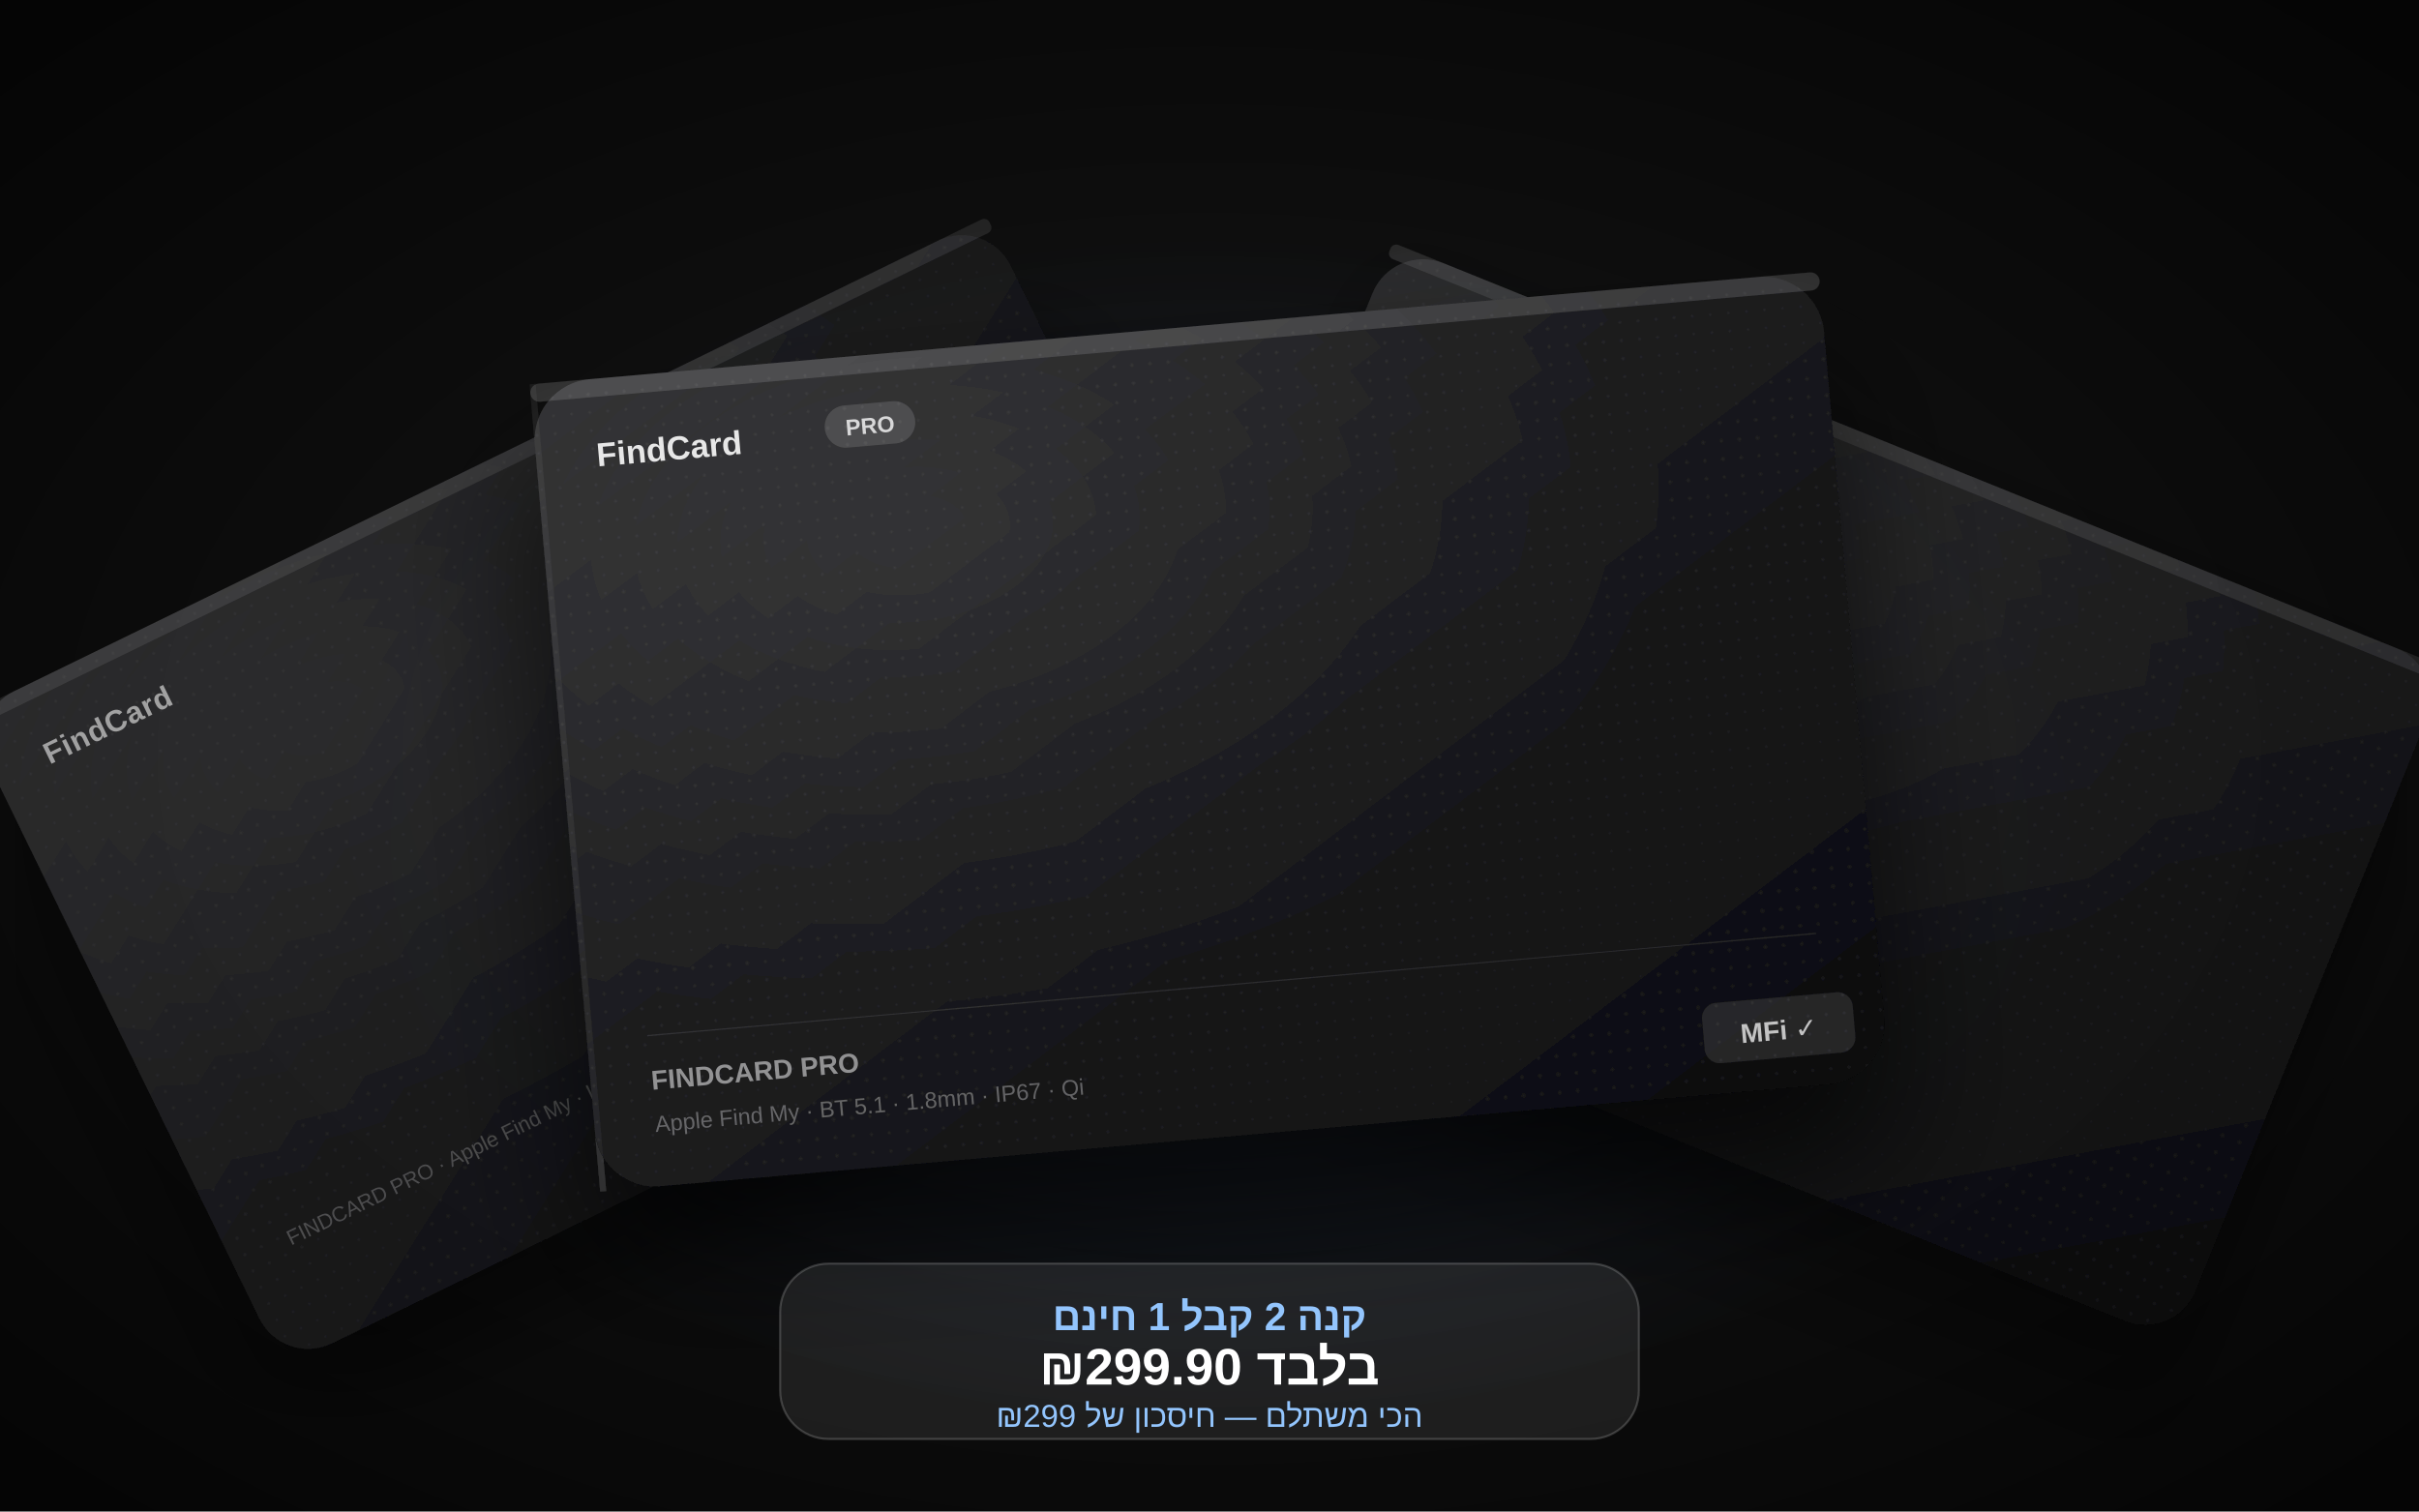
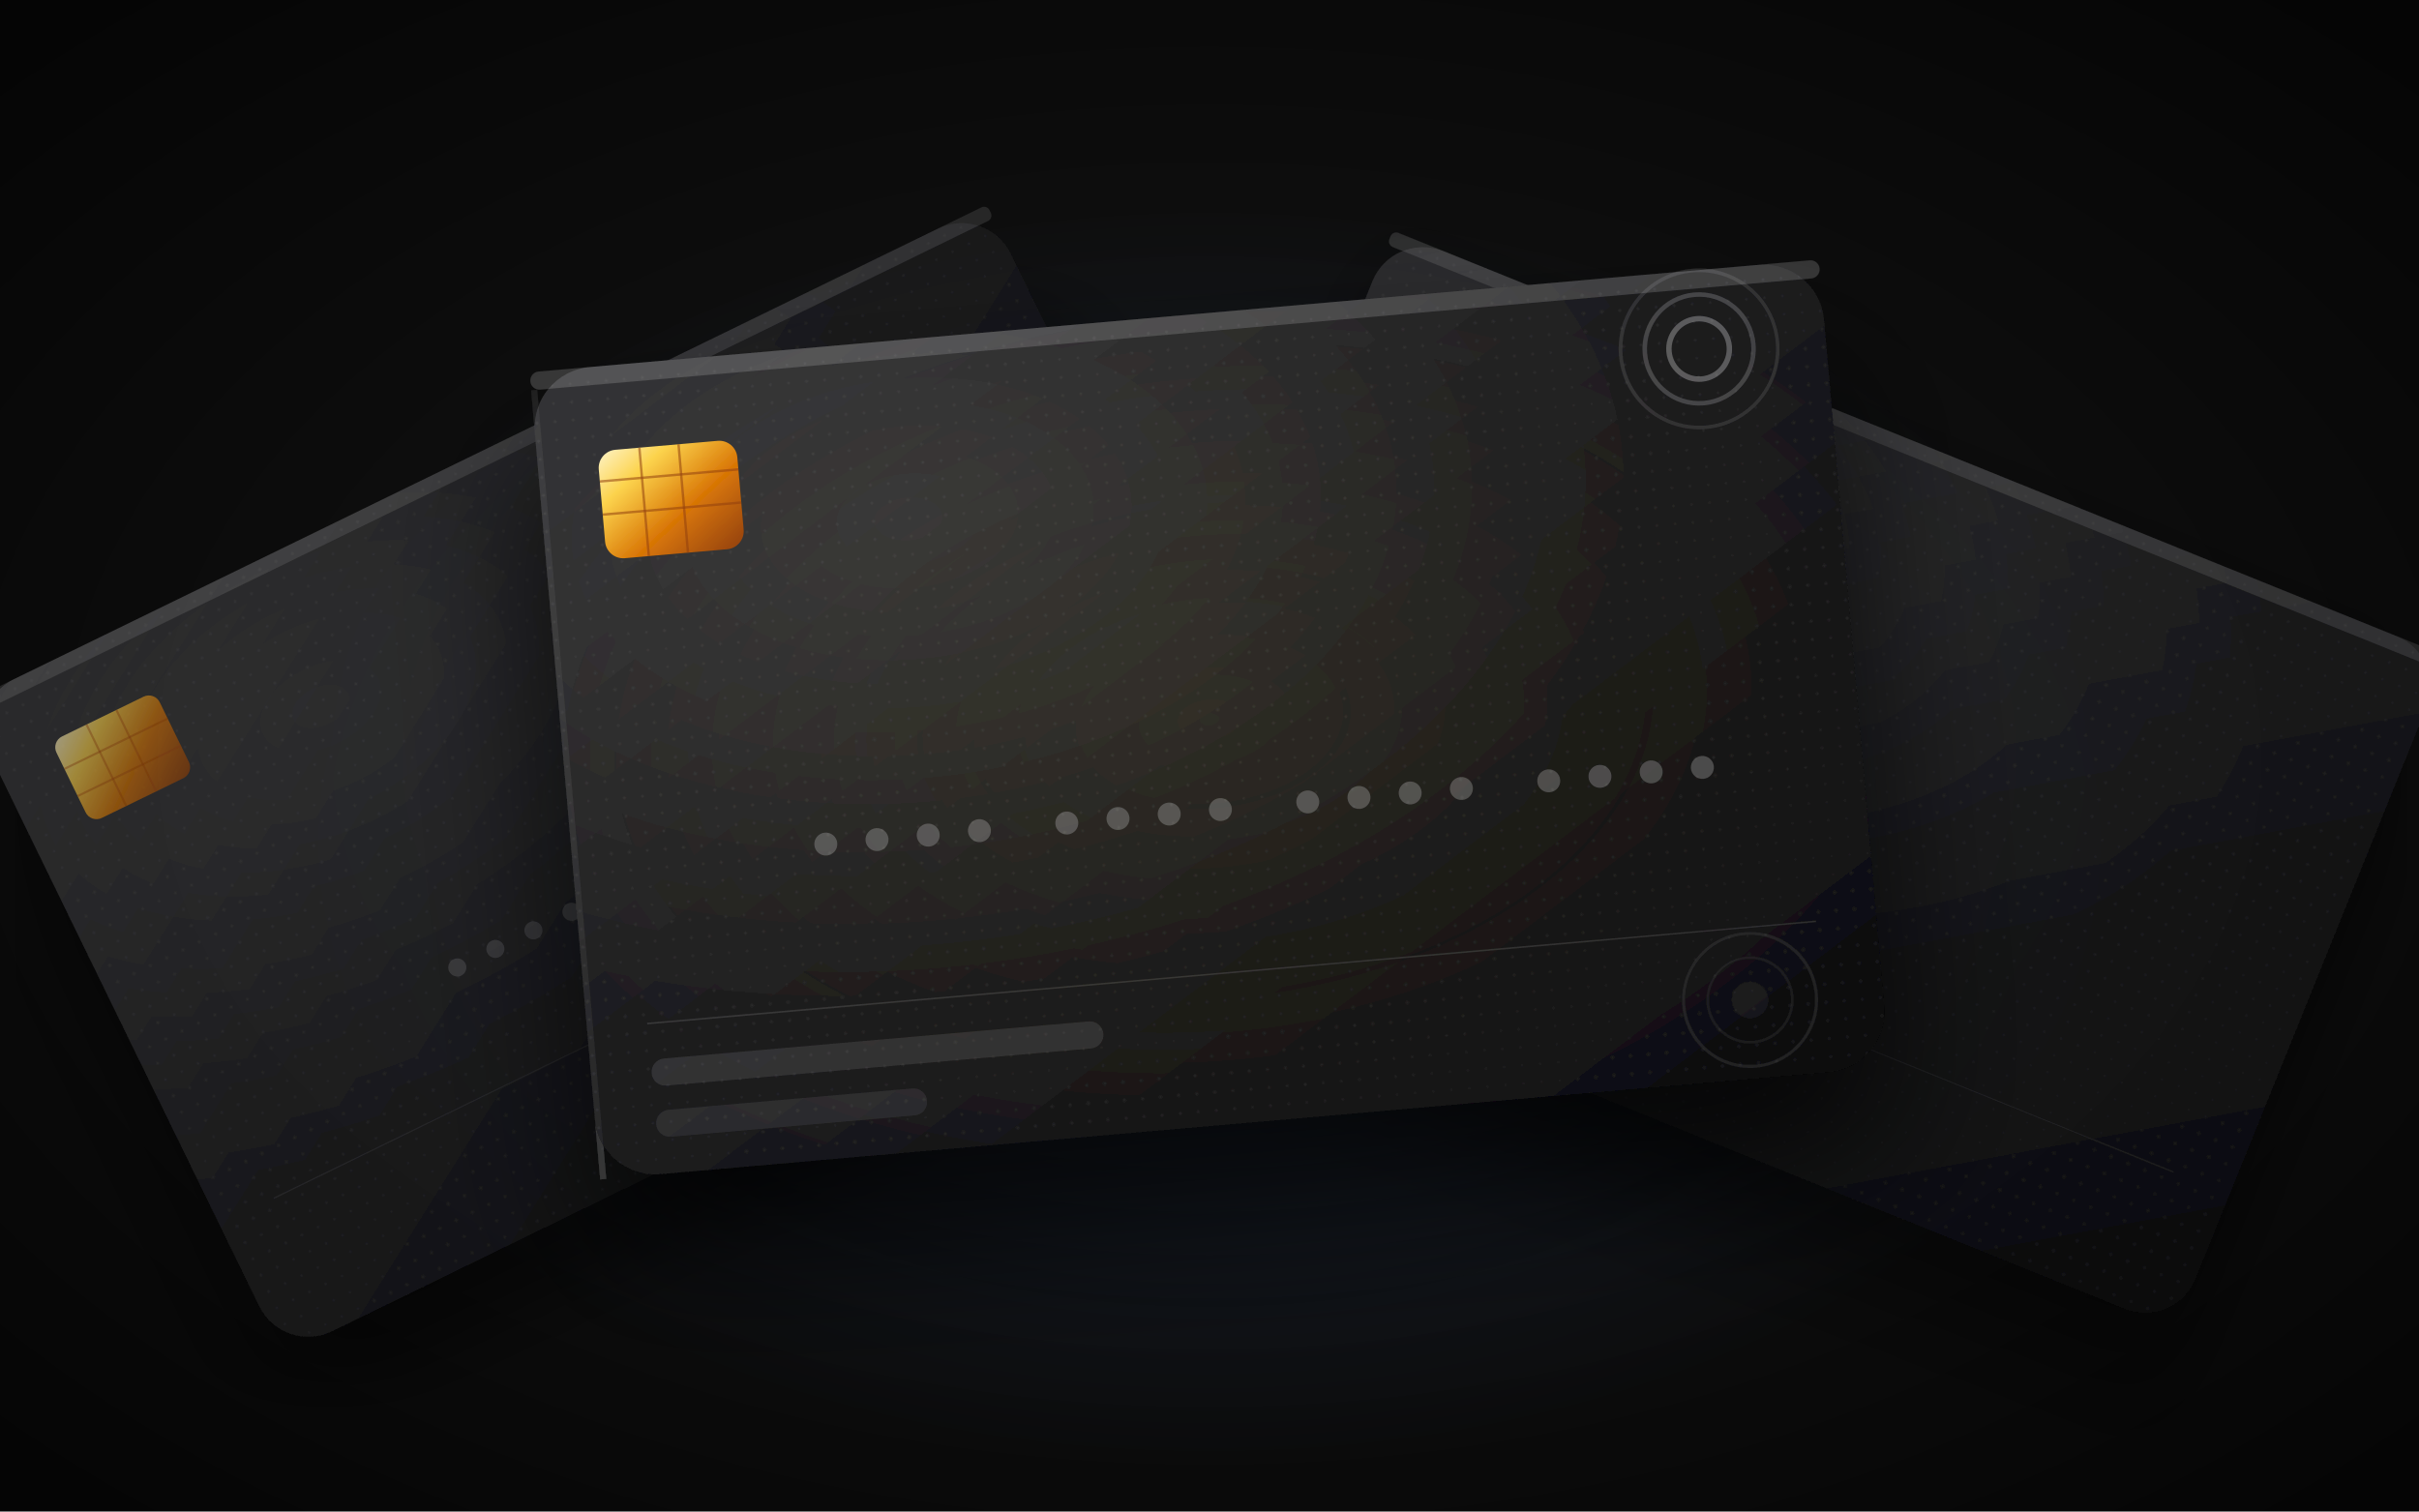
<svg xmlns="http://www.w3.org/2000/svg" viewBox="0 0 800 500" width="800" height="500">
  <defs>
    <radialGradient id="bg3" cx="50%" cy="50%" r="68%">
      <stop offset="0%" stop-color="#1A1A1A" />
      <stop offset="55%" stop-color="#0D0D0D" />
      <stop offset="100%" stop-color="#050505" />
    </radialGradient>
    <linearGradient id="cg3" x1="0%" y1="0%" x2="100%" y2="100%">
      <stop offset="0%" stop-color="#2C2C2E" />
      <stop offset="45%" stop-color="#1C1C1E" />
      <stop offset="100%" stop-color="#0D0D0F" />
    </linearGradient>
    <radialGradient id="hl3" cx="28%" cy="22%" r="60%">
-       <stop offset="0%" stop-color="#FFFFFF" stop-opacity="0.07" />
+       <stop offset="0%" stop-color="#FFFFFF" stop-opacity="0.08" />
      <stop offset="100%" stop-color="#FFFFFF" stop-opacity="0" />
    </radialGradient>
    <linearGradient id="chip3" x1="0%" y1="0%" x2="100%" y2="100%">
      <stop offset="0%" stop-color="#FEF3C7" />
      <stop offset="25%" stop-color="#FCD34D" />
      <stop offset="60%" stop-color="#D97706" />
      <stop offset="100%" stop-color="#92400E" />
    </linearGradient>
    <radialGradient id="ambient" cx="50%" cy="52%" r="50%">
-       <stop offset="0%" stop-color="#3B82F6" stop-opacity="0.12" />
+       <stop offset="0%" stop-color="#3B82F6" stop-opacity="0.14" />
      <stop offset="100%" stop-color="#3B82F6" stop-opacity="0" />
+     </radialGradient>
+     <radialGradient id="goldGlow" cx="50%" cy="50%" r="60%">
+       <stop offset="0%" stop-color="#FCD34D" stop-opacity="0.06" />
+       <stop offset="100%" stop-color="#FCD34D" stop-opacity="0" />
    </radialGradient>
    <filter id="shL3" x="-30%" y="-35%" width="160%" height="210%">
      <feGaussianBlur in="SourceAlpha" stdDeviation="16" result="b" />
      <feOffset in="b" dx="-4" dy="20" result="o" />
-       <feColorMatrix in="o" type="matrix" values="0 0 0 0 0 0 0 0 0 0 0 0 0 0 0 0 0 0 0.55 0" result="c" />
+       <feColorMatrix in="o" type="matrix" values="0 0 0 0 0 0 0 0 0 0 0 0 0 0 0 0 0 0 0.60 0" result="c" />
      <feMerge>
        <feMergeNode in="c" />
        <feMergeNode in="SourceGraphic" />
      </feMerge>
    </filter>
    <filter id="shR3" x="-30%" y="-35%" width="160%" height="210%">
      <feGaussianBlur in="SourceAlpha" stdDeviation="16" result="b" />
      <feOffset in="b" dx="4" dy="20" result="o" />
-       <feColorMatrix in="o" type="matrix" values="0 0 0 0 0 0 0 0 0 0 0 0 0 0 0 0 0 0 0.55 0" result="c" />
+       <feColorMatrix in="o" type="matrix" values="0 0 0 0 0 0 0 0 0 0 0 0 0 0 0 0 0 0 0.60 0" result="c" />
      <feMerge>
        <feMergeNode in="c" />
        <feMergeNode in="SourceGraphic" />
      </feMerge>
    </filter>
    <filter id="shF3" x="-28%" y="-32%" width="156%" height="200%">
-       <feGaussianBlur in="SourceAlpha" stdDeviation="22" result="b1" />
-       <feOffset in="b1" dx="0" dy="28" result="o1" />
-       <feColorMatrix in="o1" type="matrix" values="0 0 0 0 0 0 0 0 0 0 0 0 0 0 0 0 0 0 0.65 0" result="c1" />
+       <feGaussianBlur in="SourceAlpha" stdDeviation="24" result="b1" />
+       <feOffset in="b1" dx="0" dy="30" result="o1" />
+       <feColorMatrix in="o1" type="matrix" values="0 0 0 0 0 0 0 0 0 0 0 0 0 0 0 0 0 0 0.70 0" result="c1" />
      <feMerge>
        <feMergeNode in="c1" />
        <feMergeNode in="SourceGraphic" />
      </feMerge>
    </filter>
    <pattern id="tex3" x="0" y="0" width="6" height="6" patternUnits="userSpaceOnUse">
      <circle cx="3" cy="3" r="0.5" fill="white" opacity="0.04" />
    </pattern>
  </defs>
  <rect width="800" height="500" fill="url(#bg3)" />
-   <ellipse cx="400" cy="270" rx="300" ry="200" fill="url(#ambient)" />
-   <g transform="translate(210,262) rotate(-26)" filter="url(#shL3)" opacity="0.78">
+   <ellipse cx="400" cy="270" rx="320" ry="210" fill="url(#ambient)" />
+   <g transform="translate(210,258) rotate(-26)" filter="url(#shL3)" opacity="0.78">
    <rect x="-188" y="-120" width="376" height="240" rx="18" fill="url(#cg3)" />
    <rect x="-188" y="-120" width="376" height="240" rx="18" fill="url(#tex3)" />
    <rect x="-188" y="-120" width="376" height="240" rx="18" fill="url(#hl3)" />
-     <rect x="-188" y="-120" width="376" height="5" rx="2" fill="white" opacity="0.12" />
-     <text x="-170" y="-93" font-family="'Arial Black','Arial',Helvetica,sans-serif" font-size="10" font-weight="900" fill="white" opacity="0.75" letter-spacing="0.3" direction="ltr">FindCard</text>
-     <text x="-168" y="85" font-family="'Arial',Helvetica,sans-serif" font-size="7" fill="white" opacity="0.30" direction="ltr">FINDCARD PRO  ·  Apple Find My  ·  IP67</text>
+     <rect x="-188" y="-120" width="376" height="5" rx="2" fill="white" opacity="0.14" />
+     <rect x="-168" y="-96" width="38" height="30" rx="4" fill="url(#chip3)" opacity="0.75" />
+     <line x1="-168" y1="-86" x2="-130" y2="-86" stroke="#92400E" stroke-width="0.7" opacity="0.4" />
+     <line x1="-168" y1="-76" x2="-130" y2="-76" stroke="#92400E" stroke-width="0.7" opacity="0.4" />
+     <line x1="-155" y1="-96" x2="-155" y2="-66" stroke="#92400E" stroke-width="0.7" opacity="0.4" />
+     <line x1="-144" y1="-96" x2="-144" y2="-66" stroke="#92400E" stroke-width="0.7" opacity="0.4" />
+     <circle cx="-80" cy="30" r="3" fill="white" opacity="0.16" />
+     <circle cx="-66" cy="30" r="3" fill="white" opacity="0.16" />
+     <circle cx="-52" cy="30" r="3" fill="white" opacity="0.16" />
+     <circle cx="-38" cy="30" r="3" fill="white" opacity="0.16" />
+     <circle cx="-14" cy="30" r="3" fill="white" opacity="0.16" />
+     <circle cx="0" cy="30" r="3" fill="white" opacity="0.16" />
+     <circle cx="14" cy="30" r="3" fill="white" opacity="0.16" />
+     <circle cx="28" cy="30" r="3" fill="white" opacity="0.16" />
+     <line x1="-168" y1="72" x2="168" y2="72" stroke="white" stroke-width="0.4" opacity="0.08" />
  </g>
-   <g transform="translate(590,262) rotate(22)" filter="url(#shR3)" opacity="0.78">
+   <g transform="translate(590,258) rotate(22)" filter="url(#shR3)" opacity="0.78">
    <rect x="-188" y="-120" width="376" height="240" rx="18" fill="url(#cg3)" />
    <rect x="-188" y="-120" width="376" height="240" rx="18" fill="url(#tex3)" />
    <rect x="-188" y="-120" width="376" height="240" rx="18" fill="url(#hl3)" />
-     <rect x="-188" y="-120" width="376" height="5" rx="2" fill="white" opacity="0.12" />
-     <text x="-170" y="-93" font-family="'Arial Black','Arial',Helvetica,sans-serif" font-size="10" font-weight="900" fill="white" opacity="0.75" letter-spacing="0.3" direction="ltr">FindCard</text>
-     <text x="-168" y="85" font-family="'Arial',Helvetica,sans-serif" font-size="7" fill="white" opacity="0.30" direction="ltr">FINDCARD PRO  ·  Apple Find My  ·  IP67</text>
+     <rect x="-188" y="-120" width="376" height="5" rx="2" fill="white" opacity="0.14" />
+     <rect x="-168" y="-96" width="38" height="30" rx="4" fill="url(#chip3)" opacity="0.75" />
+     <line x1="-168" y1="-86" x2="-130" y2="-86" stroke="#92400E" stroke-width="0.7" opacity="0.4" />
+     <line x1="-168" y1="-76" x2="-130" y2="-76" stroke="#92400E" stroke-width="0.7" opacity="0.4" />
+     <line x1="-155" y1="-96" x2="-155" y2="-66" stroke="#92400E" stroke-width="0.7" opacity="0.4" />
+     <line x1="-144" y1="-96" x2="-144" y2="-66" stroke="#92400E" stroke-width="0.7" opacity="0.4" />
+     <circle cx="-80" cy="30" r="3" fill="white" opacity="0.16" />
+     <circle cx="-66" cy="30" r="3" fill="white" opacity="0.16" />
+     <circle cx="-52" cy="30" r="3" fill="white" opacity="0.16" />
+     <circle cx="-38" cy="30" r="3" fill="white" opacity="0.16" />
+     <circle cx="-14" cy="30" r="3" fill="white" opacity="0.16" />
+     <circle cx="0" cy="30" r="3" fill="white" opacity="0.16" />
+     <circle cx="14" cy="30" r="3" fill="white" opacity="0.16" />
+     <circle cx="28" cy="30" r="3" fill="white" opacity="0.16" />
+     <line x1="-168" y1="72" x2="168" y2="72" stroke="white" stroke-width="0.4" opacity="0.08" />
  </g>
-   <g transform="translate(400,242) rotate(-5)" filter="url(#shF3)">
+   <g transform="translate(400,238) rotate(-5)" filter="url(#shF3)">
    <rect x="-214" y="-134" width="428" height="268" rx="20" fill="url(#cg3)" />
    <rect x="-214" y="-134" width="428" height="268" rx="20" fill="url(#tex3)" />
    <rect x="-214" y="-134" width="428" height="268" rx="20" fill="url(#hl3)" />
-     <rect x="-214" y="-134" width="428" height="6" rx="3" fill="white" opacity="0.14" />
-     <rect x="-214" y="-134" width="2" height="268" fill="white" opacity="0.05" />
-     <text x="-194" y="-105" font-family="'Arial Black','Arial',Helvetica,sans-serif" font-size="11" font-weight="900" fill="white" opacity="0.88" direction="ltr">FindCard</text>
-     <rect x="-118" y="-118" width="30" height="14" rx="7" fill="white" opacity="0.14" />
-     <text x="-103" y="-108" font-family="'Arial',Helvetica,sans-serif" font-size="7.5" font-weight="800" fill="white" opacity="0.78" text-anchor="middle">PRO</text>
-     <line x1="-194" y1="84" x2="194" y2="84" stroke="white" stroke-width="0.4" opacity="0.10" />
-     <text x="-194" y="102" font-family="'Arial',Helvetica,sans-serif" font-size="9" font-weight="600" fill="white" opacity="0.52">FINDCARD PRO</text>
-     <text x="-194" y="116" font-family="'Arial',Helvetica,sans-serif" font-size="7.5" fill="white" opacity="0.33" direction="ltr">Apple Find My  ·  BT 5.1  ·  1.8mm  ·  IP67  ·  Qi</text>
-     <rect x="154" y="104" width="50" height="20" rx="5" fill="white" opacity="0.10" />
-     <text x="179" y="118" font-family="'Arial',Helvetica,sans-serif" font-size="9" font-weight="700" fill="white" opacity="0.72" text-anchor="middle">MFi ✓</text>
+     <rect x="-214" y="-134" width="428" height="268" rx="20" fill="url(#goldGlow)" />
+     <rect x="-214" y="-134" width="428" height="6" rx="3" fill="white" opacity="0.16" />
+     <rect x="-214" y="-128" width="2" height="262" fill="white" opacity="0.06" />
+     <rect x="-194" y="-106" width="46" height="36" rx="6" fill="url(#chip3)" />
+     <line x1="-194" y1="-96" x2="-148" y2="-96" stroke="#92400E" stroke-width="0.8" opacity="0.55" />
+     <line x1="-194" y1="-85" x2="-148" y2="-85" stroke="#92400E" stroke-width="0.8" opacity="0.55" />
+     <line x1="-180" y1="-106" x2="-180" y2="-70" stroke="#92400E" stroke-width="0.8" opacity="0.55" />
+     <line x1="-167" y1="-106" x2="-167" y2="-70" stroke="#92400E" stroke-width="0.8" opacity="0.55" />
+     <circle cx="172" cy="-108" r="10" fill="none" stroke="white" stroke-width="1.8" opacity="0.28" />
+     <circle cx="172" cy="-108" r="18" fill="none" stroke="white" stroke-width="1.5" opacity="0.18" />
+     <circle cx="172" cy="-108" r="26" fill="none" stroke="white" stroke-width="1.2" opacity="0.10" />
+     <circle cx="-130" cy="30" r="3.8" fill="white" opacity="0.22" />
+     <circle cx="-113" cy="30" r="3.8" fill="white" opacity="0.22" />
+     <circle cx="-96" cy="30" r="3.8" fill="white" opacity="0.22" />
+     <circle cx="-79" cy="30" r="3.8" fill="white" opacity="0.22" />
+     <circle cx="-50" cy="30" r="3.8" fill="white" opacity="0.22" />
+     <circle cx="-33" cy="30" r="3.8" fill="white" opacity="0.22" />
+     <circle cx="-16" cy="30" r="3.8" fill="white" opacity="0.22" />
+     <circle cx="1" cy="30" r="3.8" fill="white" opacity="0.22" />
+     <circle cx="30" cy="30" r="3.8" fill="white" opacity="0.22" />
+     <circle cx="47" cy="30" r="3.8" fill="white" opacity="0.22" />
+     <circle cx="64" cy="30" r="3.8" fill="white" opacity="0.22" />
+     <circle cx="81" cy="30" r="3.8" fill="white" opacity="0.22" />
+     <circle cx="110" cy="30" r="3.8" fill="white" opacity="0.22" />
+     <circle cx="127" cy="30" r="3.8" fill="white" opacity="0.22" />
+     <circle cx="144" cy="30" r="3.8" fill="white" opacity="0.22" />
+     <circle cx="161" cy="30" r="3.8" fill="white" opacity="0.22" />
+     <line x1="-194" y1="84" x2="194" y2="84" stroke="white" stroke-width="0.5" opacity="0.12" />
+     <rect x="-194" y="96" width="150" height="9" rx="4.5" fill="white" opacity="0.10" />
+     <rect x="-194" y="113" width="90" height="9" rx="4.5" fill="white" opacity="0.08" />
+     <circle cx="170" cy="108" r="22" fill="none" stroke="white" stroke-width="1" opacity="0.08" />
+     <circle cx="170" cy="108" r="14" fill="none" stroke="white" stroke-width="0.8" opacity="0.06" />
+     <circle cx="170" cy="108" r="6" fill="white" opacity="0.04" />
  </g>
-   <rect x="258" y="418" width="284" height="58" rx="16" fill="white" opacity="0.08" />
-   <rect x="258" y="418" width="284" height="58" rx="16" fill="none" stroke="white" stroke-width="0.7" opacity="0.18" />
-   <text x="400" y="440" font-family="'Arial Black','Arial',Helvetica,sans-serif" font-weight="900" font-size="13" fill="#93C5FD" text-anchor="middle">קנה 2 קבל 1 חינם</text>
-   <text x="400" y="458" font-family="'Arial Black','Arial',Helvetica,sans-serif" font-weight="900" font-size="17" fill="white" text-anchor="middle" direction="ltr">₪299.90 בלבד</text>
-   <text x="400" y="472" font-family="'Arial',Helvetica,sans-serif" font-size="10.5" fill="#93C5FD" text-anchor="middle">הכי משתלם — חיסכון של ₪299</text>
</svg>
